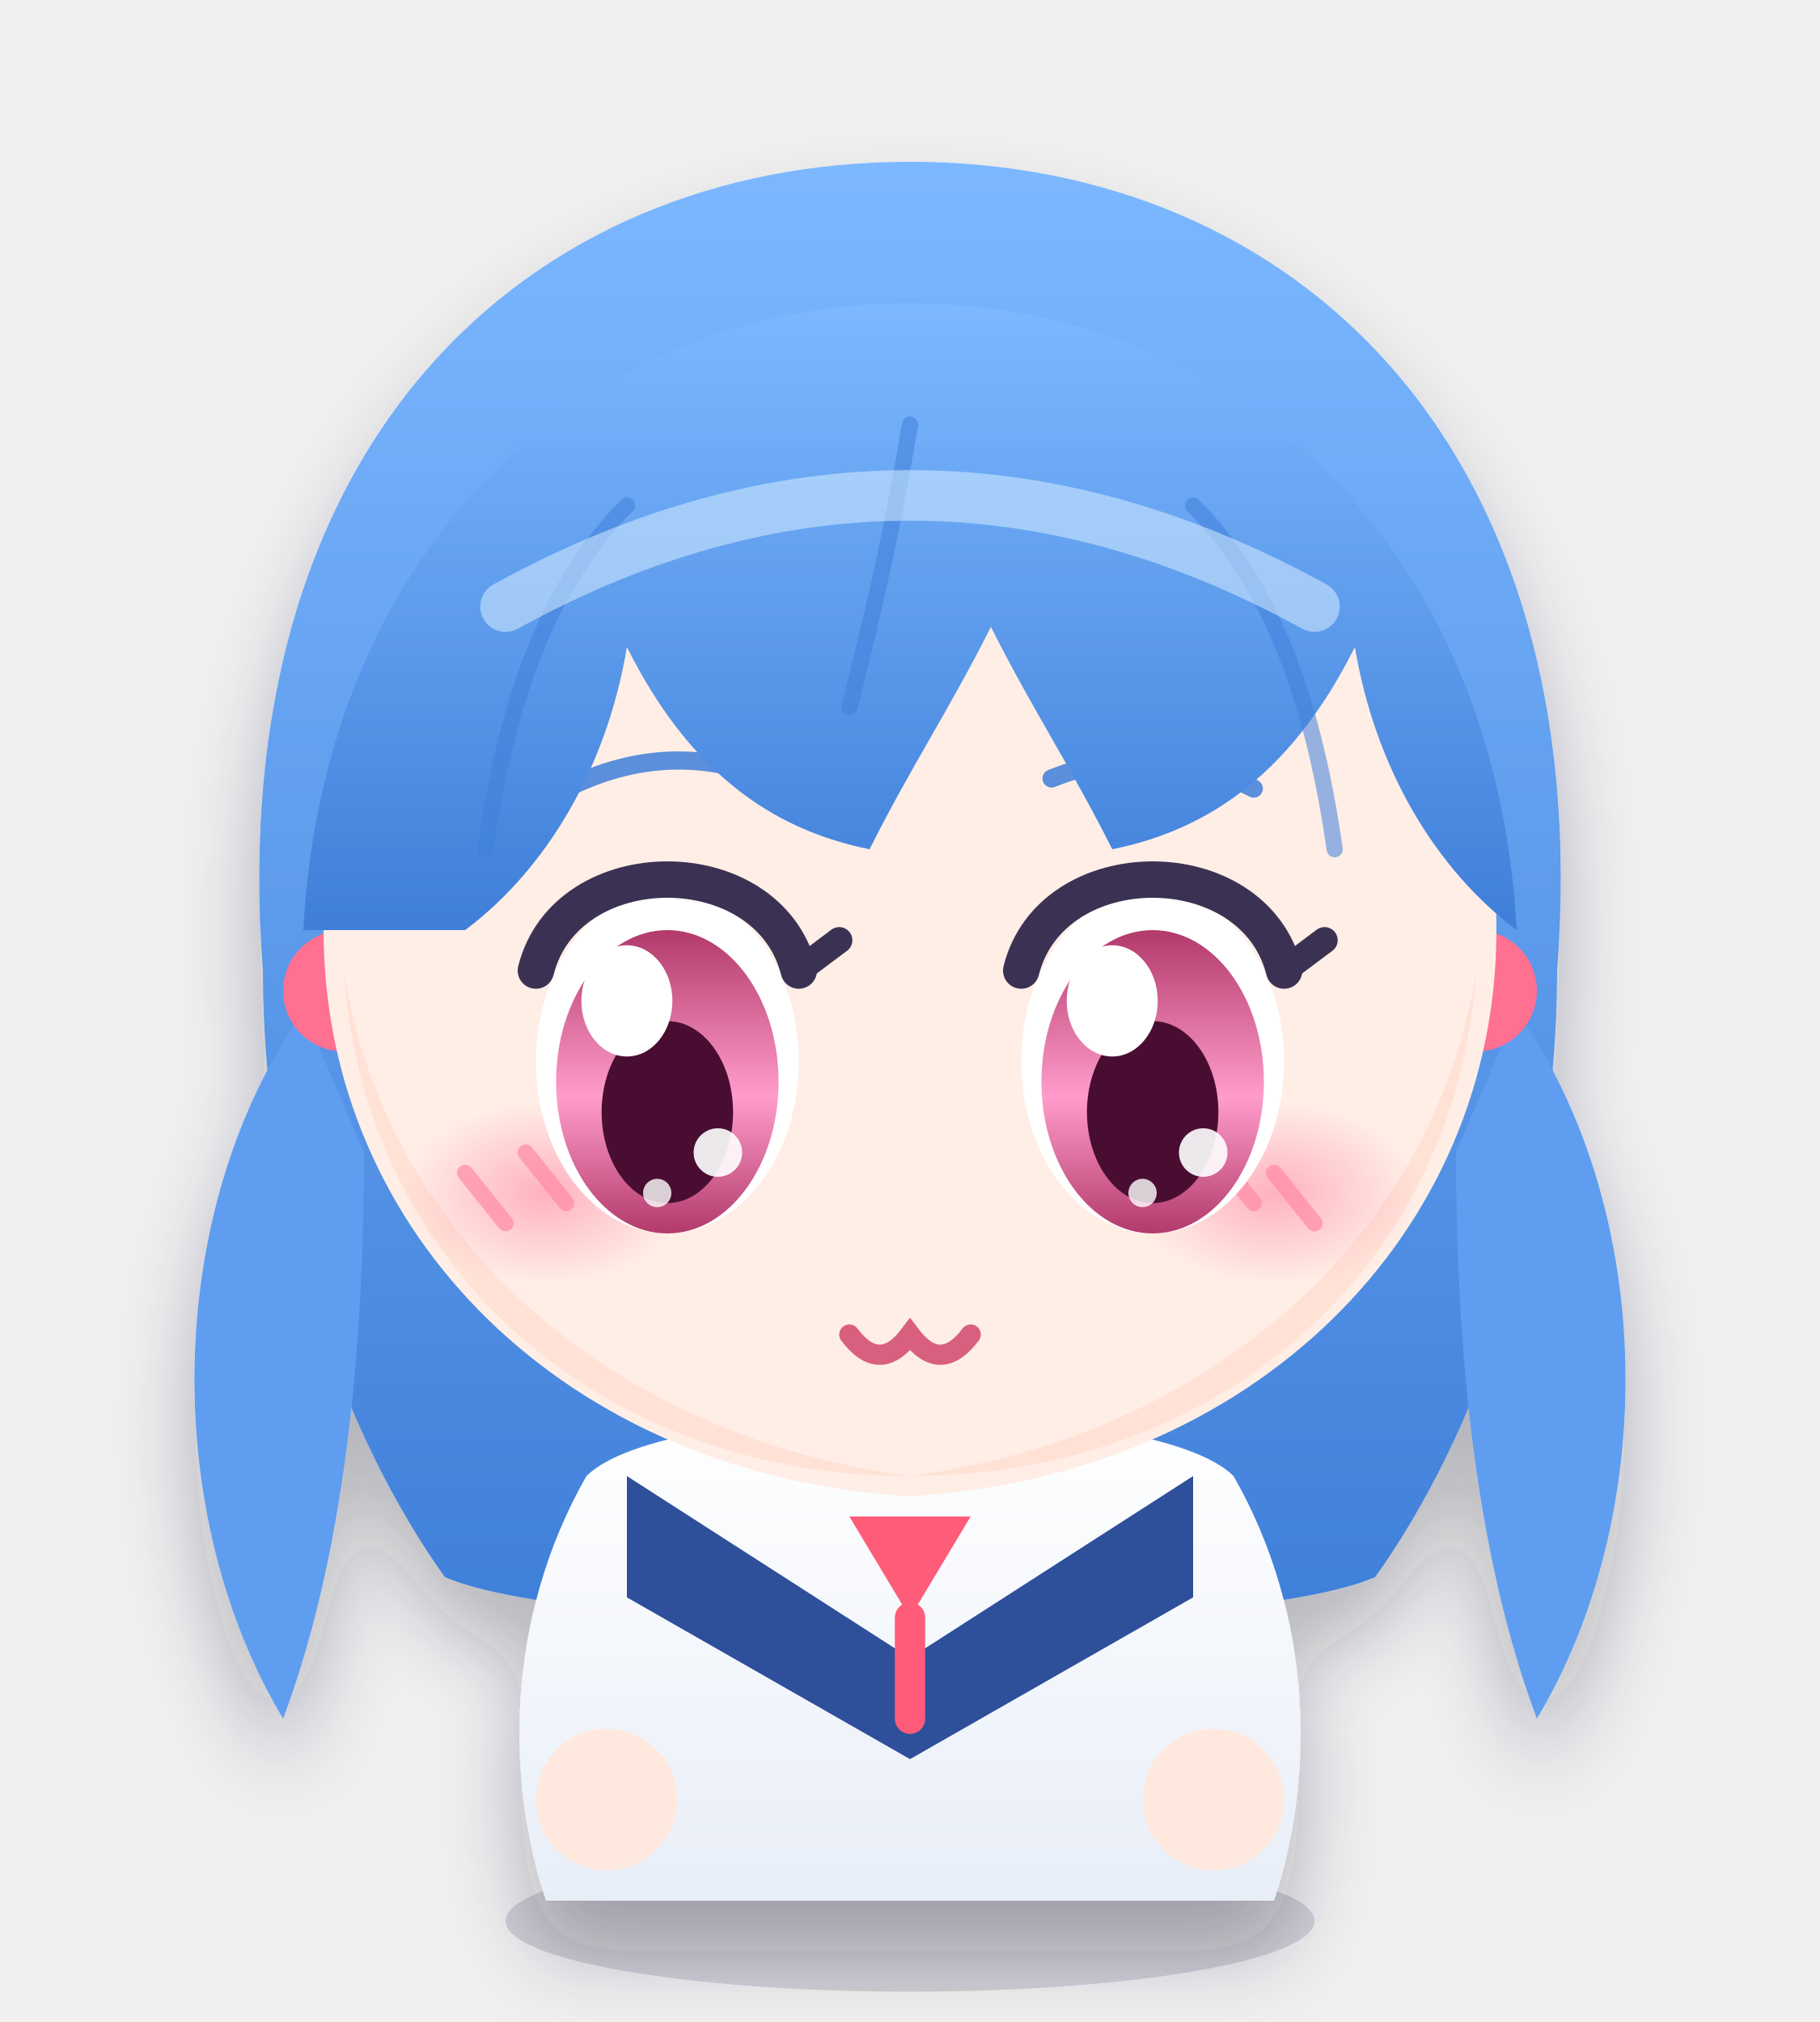
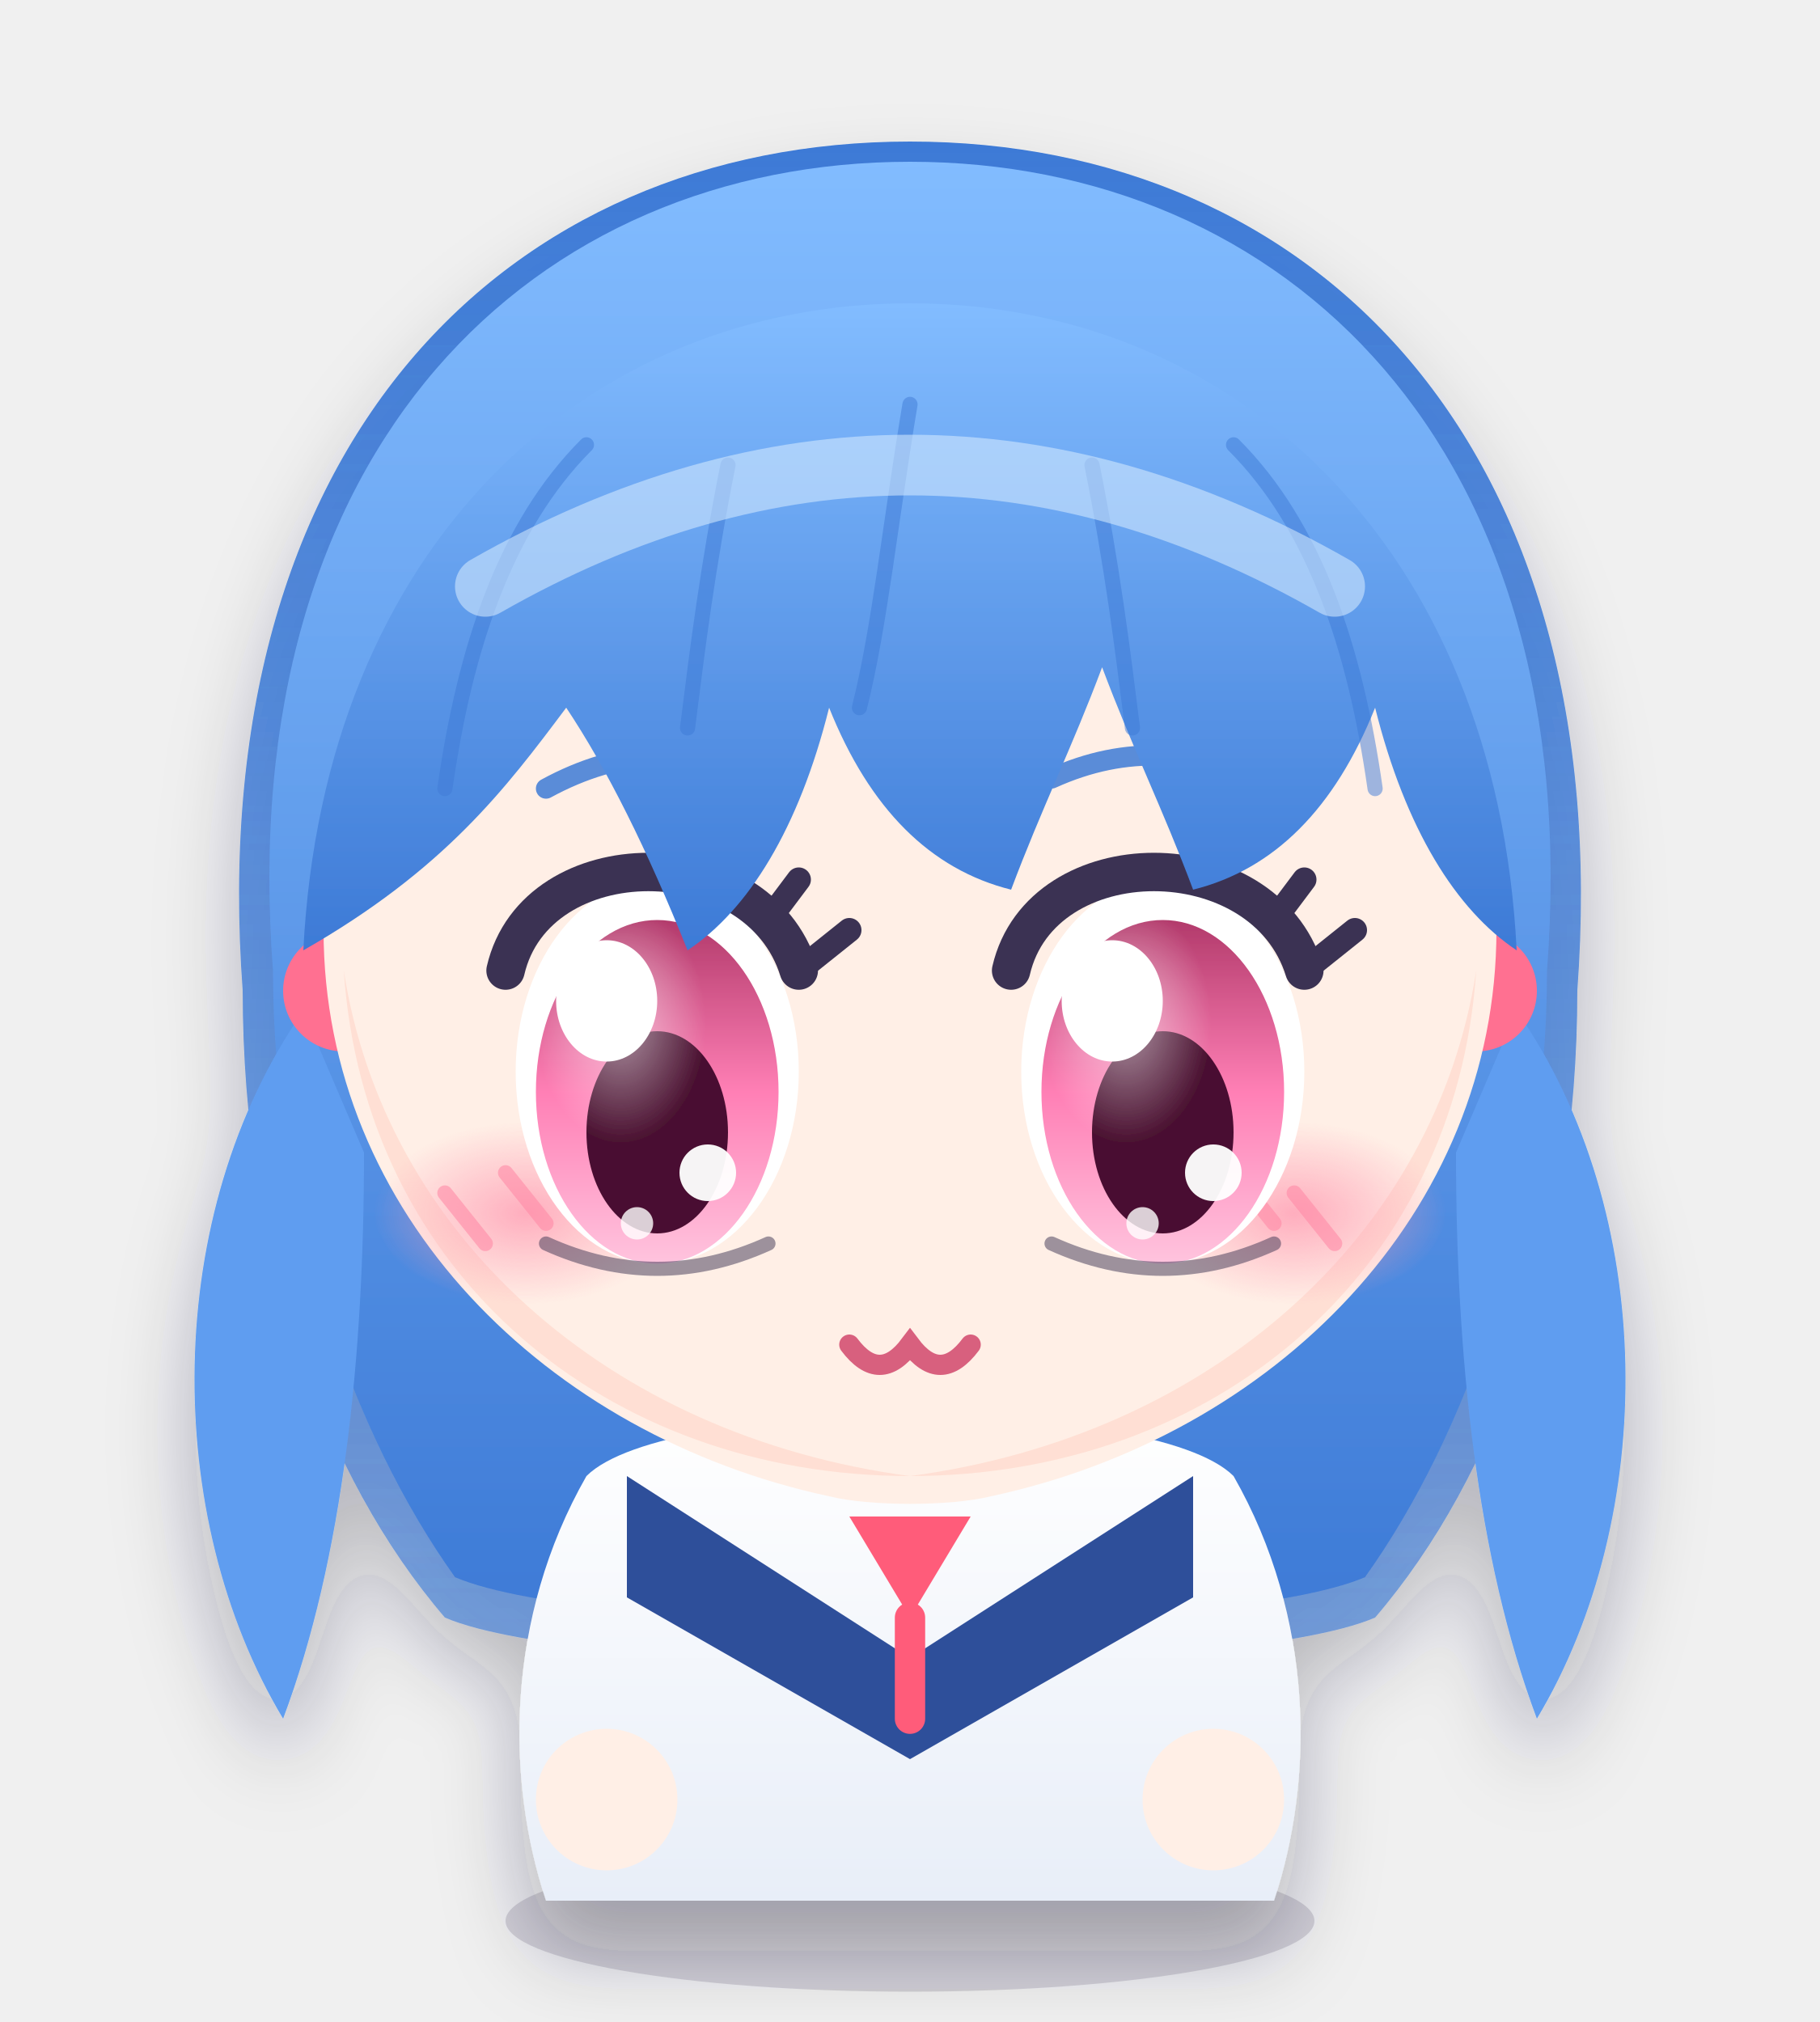
<svg xmlns="http://www.w3.org/2000/svg" viewBox="0 0 180 200" role="img" aria-label="蓝发双马尾水手服桌宠">
  <defs>
    <linearGradient id="sailor-h" x1="0" y1="0" x2="0" y2="1">
-       <stop stop-color="#7cb8ff" />
-       <stop offset="1" stop-color="#3f7fd9" />
+       <stop stop-color="#82bcff" />
+       <stop offset="1" stop-color="#3d7ad6" />
+     </linearGradient>
+     <linearGradient id="sailor-h2" x1="0" y1="0" x2="0" y2="1">
+       <stop stop-color="#3d7ad6" />
+       <stop offset="1" stop-color="#3d7ad6" stop-opacity=".6" />
    </linearGradient>
    <linearGradient id="sailor-e" x1="0" y1="0" x2="0" y2="1">
      <stop stop-color="#b23a6b" />
-       <stop offset=".55" stop-color="#ff9ccb" />
-       <stop offset="1" stop-color="#b23a6b" />
+       <stop offset=".5" stop-color="#ff7fb5" />
+       <stop offset="1" stop-color="#ffc4de" />
    </linearGradient>
    <linearGradient id="sailor-c" x1="0" y1="0" x2="0" y2="1">
      <stop stop-color="#ffffff" />
      <stop offset="1" stop-color="#e8eef8" />
    </linearGradient>
    <radialGradient id="sailor-b" cx=".5" cy=".5" r=".5">
-       <stop stop-color="#ff9db4" stop-opacity=".75" />
+       <stop stop-color="#ff9db4" stop-opacity=".8" />
      <stop offset="1" stop-color="#ff9db4" stop-opacity="0" />
+     </radialGradient>
+     <radialGradient id="sailor-g" cx=".35" cy=".3" r=".7">
+       <stop stop-color="#fff" stop-opacity=".55" />
+       <stop offset=".5" stop-color="#fff" stop-opacity="0" />
    </radialGradient>
    <filter id="sailor-s" x="-30%" y="-30%" width="160%" height="170%">
      <feDropShadow dx="0" dy="5" stdDeviation="4" flood-color="#2a2340" flood-opacity=".28" />
    </filter>
  </defs>
  <ellipse cx="90" cy="190" rx="40" ry="7" fill="#2a2340" opacity=".16" />
  <g filter="url(#sailor-s)">
-     <path d="M26 96c-4-52 26-80 64-80s68 28 64 80c0 24-8 46-18 60-14 6-78 6-92 0-10-14-18-36-18-60z" fill="url(#sailor-h)" />
+     <path d="M24 98c-4-54 26-84 66-84s70 30 66 84c0 26-8 48-20 62-14 6-78 6-92 0-12-14-20-36-20-62z" fill="url(#sailor-h2)" />
+     <path d="M27 96c-4-52 26-80 63-80s67 28 63 80c0 24-8 46-18 60-14 6-76 6-90 0-10-14-18-36-18-60z" fill="url(#sailor-h)" />
    <path d="M30 100c-14 20-14 50-2 70 6-16 8-36 8-56zM150 100c14 20 14 50 2 70-6-16-8-36-8-56z" fill="#5f9df0" />
    <circle cx="34" cy="98" r="6" fill="#ff6f91" />
    <circle cx="146" cy="98" r="6" fill="#ff6f91" />
    <path d="M58 146c-8 14-8 30-4 42h72c4-12 4-28-4-42-8-8-56-8-64 0z" fill="url(#sailor-c)" />
    <path d="M62 146l28 18 28-18v12l-28 16-28-16z" fill="#2f4f9a" />
    <path d="M84 150l6 10 6-10z" fill="#ff5c7a" />
    <path d="M90 160v10" stroke="#ff5c7a" stroke-width="3" stroke-linecap="round" />
-     <circle cx="60" cy="178" r="7" fill="#ffe9df" />
-     <circle cx="120" cy="178" r="7" fill="#ffe9df" />
-     <rect x="80" y="128" width="20" height="18" rx="6" fill="#ffdccd" />
-     <path d="M32 92c0-36 26-58 58-58s58 22 58 58c0 30-24 54-58 56-34-2-58-26-58-56z" fill="#ffeee6" />
-     <path d="M34 96c4 26 26 46 56 50-30 0-54-20-56-50z" fill="#ffd9cc" opacity=".6" />
-     <path d="M146 96c-4 26-26 46-56 50 30 0 54-20 56-50z" fill="#ffd9cc" opacity=".6" />
-     <ellipse cx="54" cy="118" rx="14" ry="9" fill="url(#sailor-b)" />
-     <ellipse cx="126" cy="118" rx="14" ry="9" fill="url(#sailor-b)" />
-     <path d="M46 116l4 5M52 114l4 5M120 114l4 5M126 116l4 5" stroke="#ff8aa6" stroke-width="1.6" stroke-linecap="round" opacity=".7" />
-     <ellipse cx="66" cy="105" rx="13" ry="17" fill="#fff" />
-     <ellipse cx="66" cy="107" rx="11" ry="15" fill="url(#sailor-e)" />
-     <ellipse cx="66" cy="110" rx="6.5" ry="9" fill="#4a1030" />
-     <ellipse cx="62" cy="99" rx="4.5" ry="5.5" fill="#fff" />
-     <circle cx="71" cy="114" r="2.4" fill="#fff" opacity=".9" />
-     <circle cx="65" cy="118" r="1.4" fill="#fff" opacity=".8" />
-     <path d="M53 96c3-12 23-12 26 0" stroke="#3b3352" stroke-width="3.6" fill="none" stroke-linecap="round" />
-     <path d="M79 96l4-3" stroke="#3b3352" stroke-width="2.6" stroke-linecap="round" />
-     <ellipse cx="114" cy="105" rx="13" ry="17" fill="#fff" />
-     <ellipse cx="114" cy="107" rx="11" ry="15" fill="url(#sailor-e)" />
-     <ellipse cx="114" cy="110" rx="6.5" ry="9" fill="#4a1030" />
-     <ellipse cx="110" cy="99" rx="4.5" ry="5.5" fill="#fff" />
-     <circle cx="119" cy="114" r="2.4" fill="#fff" opacity=".9" />
-     <circle cx="113" cy="118" r="1.4" fill="#fff" opacity=".8" />
-     <path d="M101 96c3-12 23-12 26 0" stroke="#3b3352" stroke-width="3.6" fill="none" stroke-linecap="round" />
-     <path d="M127 96l4-3" stroke="#3b3352" stroke-width="2.6" stroke-linecap="round" />
-     <path d="M56 78q10-5 20-1" stroke="#3f7fd9" stroke-width="1.8" fill="none" stroke-linecap="round" opacity=".85" />
-     <path d="M104 77q10-4 20 1" stroke="#3f7fd9" stroke-width="1.8" fill="none" stroke-linecap="round" opacity=".85" />
-     <path d="M84 132q3 4 6 0q3 4 6 0" stroke="#d8607e" stroke-width="2" fill="none" stroke-linecap="round" />
-     <path d="M30 92c2-38 28-62 60-62s58 24 60 62c-8-6-14-16-16-28-6 12-14 18-24 20-4-8-8-14-12-22-4 8-8 14-12 22-10-2-18-8-24-20-2 12-8 22-16 28z" fill="url(#sailor-h)" />
-     <path d="M62 50c-8 8-12 20-14 34M118 50c8 8 12 20 14 34M90 42c-2 12-4 20-6 28" stroke="#3f7fd9" stroke-width="1.6" fill="none" stroke-linecap="round" opacity=".55" />
-     <path d="M50 60q40-22 80 0" stroke="#d6ecff" stroke-width="5" fill="none" stroke-linecap="round" opacity=".55" />
+     <circle cx="60" cy="178" r="7" fill="#ffefe6" />
+     <circle cx="120" cy="178" r="7" fill="#ffefe6" />
+     <rect x="80" y="128" width="20" height="18" rx="6" fill="#ffd9cc" />
+     <path d="M32 92c0-36 26-58 58-58s58 22 58 58c0 28-22 50-50 56-4 1-12 1-16 0-28-6-50-28-50-56z" fill="#ffefe6" />
+     <path d="M34 96c4 26 26 46 56 50-30 0-54-20-56-50z" fill="#ffd9cc" opacity=".7" />
+     <path d="M146 96c-4 26-26 46-56 50 30 0 54-20 56-50z" fill="#ffd9cc" opacity=".7" />
+     <ellipse cx="52" cy="120" rx="15" ry="9" fill="url(#sailor-b)" />
+     <ellipse cx="128" cy="120" rx="15" ry="9" fill="url(#sailor-b)" />
+     <path d="M44 118l4 5M50 116l4 5M122 116l4 5M128 118l4 5" stroke="#ff8aa6" stroke-width="1.5" stroke-linecap="round" opacity=".6" />
+     <ellipse cx="65" cy="106" rx="14" ry="19" fill="#fff" />
+     <ellipse cx="65" cy="108" rx="12" ry="17" fill="url(#sailor-e)" />
+     <ellipse cx="65" cy="112" rx="7" ry="10" fill="#4a1030" />
+     <ellipse cx="65" cy="108" rx="12" ry="17" fill="url(#sailor-g)" />
+     <ellipse cx="60" cy="99" rx="5" ry="6" fill="#fff" />
+     <circle cx="70" cy="116" r="2.8" fill="#fff" opacity=".95" />
+     <circle cx="63" cy="121" r="1.6" fill="#fff" opacity=".8" />
+     <path d="M50 96c3-13 25-13 29 0" stroke="#3b3352" stroke-width="3.8" fill="none" stroke-linecap="round" />
+     <path d="M79 96l5-4M76 91l3-4" stroke="#3b3352" stroke-width="2.4" stroke-linecap="round" />
+     <path d="M54 123q11 5 22 0" stroke="#3b3352" stroke-width="1.4" fill="none" stroke-linecap="round" opacity=".5" />
+     <ellipse cx="115" cy="106" rx="14" ry="19" fill="#fff" />
+     <ellipse cx="115" cy="108" rx="12" ry="17" fill="url(#sailor-e)" />
+     <ellipse cx="115" cy="112" rx="7" ry="10" fill="#4a1030" />
+     <ellipse cx="115" cy="108" rx="12" ry="17" fill="url(#sailor-g)" />
+     <ellipse cx="110" cy="99" rx="5" ry="6" fill="#fff" />
+     <circle cx="120" cy="116" r="2.8" fill="#fff" opacity=".95" />
+     <circle cx="113" cy="121" r="1.6" fill="#fff" opacity=".8" />
+     <path d="M100 96c3-13 25-13 29 0" stroke="#3b3352" stroke-width="3.8" fill="none" stroke-linecap="round" />
+     <path d="M129 96l5-4M126 91l3-4" stroke="#3b3352" stroke-width="2.4" stroke-linecap="round" />
+     <path d="M104 123q11 5 22 0" stroke="#3b3352" stroke-width="1.4" fill="none" stroke-linecap="round" opacity=".5" />
+     <path d="M54 78q11-6 22-1" stroke="#3d7ad6" stroke-width="2" fill="none" stroke-linecap="round" opacity=".85" />
+     <path d="M104 77q11-5 22 1" stroke="#3d7ad6" stroke-width="2" fill="none" stroke-linecap="round" opacity=".85" />
+     <path d="M84 133q3 4 6 0q3 4 6 0" stroke="#d8607e" stroke-width="2" fill="none" stroke-linecap="round" />
+     <path d="M30 94c2-40 28-64 60-64s58 24 60 64c-6-4-11-12-14-24-4 10-10 16-18 18-3-8-6-14-9-22-3 8-6 14-9 22-8-2-14-8-18-18-3 12-8 20-14 24-4-10-8-18-12-24-6 8-12 16-26 24z" fill="url(#sailor-h)" />
+     <path d="M58 44c-8 8-12 20-14 34M122 44c8 8 12 20 14 34M90 40c-2 12-3 22-5 30M72 46c-2 10-3 18-4 26M108 46c2 10 3 18 4 26" stroke="#3d7ad6" stroke-width="1.5" fill="none" stroke-linecap="round" opacity=".5" />
+     <path d="M48 58q42-24 84 0" stroke="#d8ecff" stroke-width="6" fill="none" stroke-linecap="round" opacity=".55" />
  </g>
</svg>
